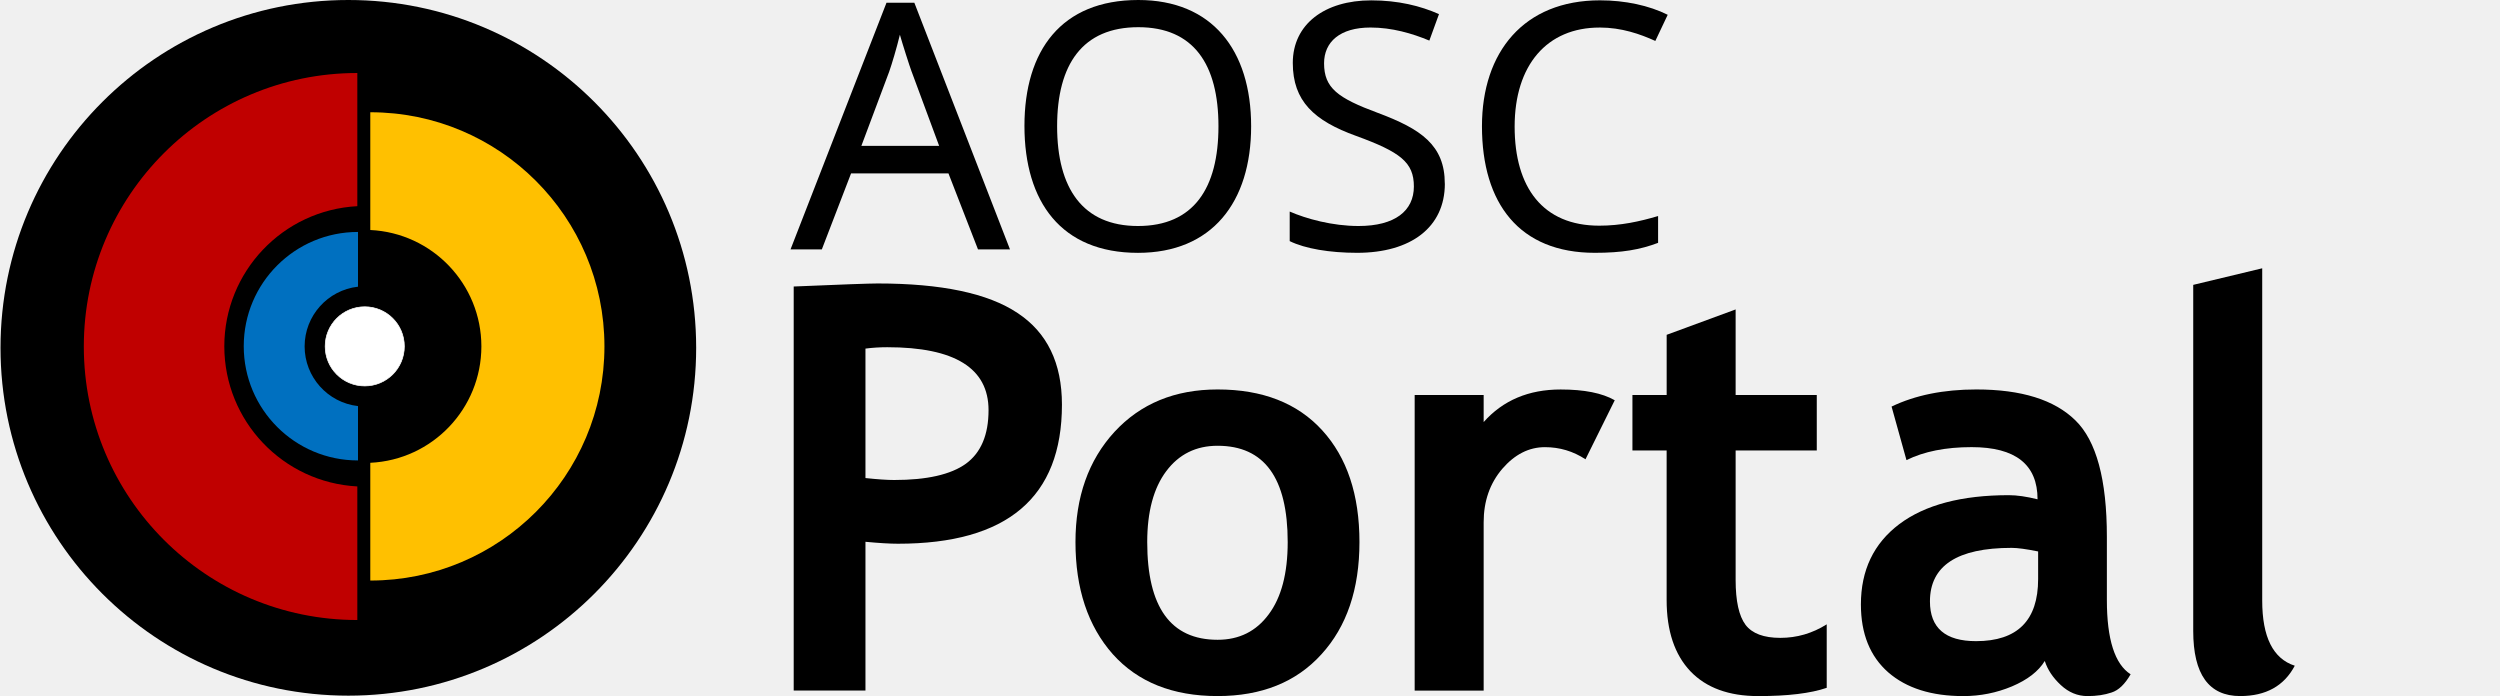
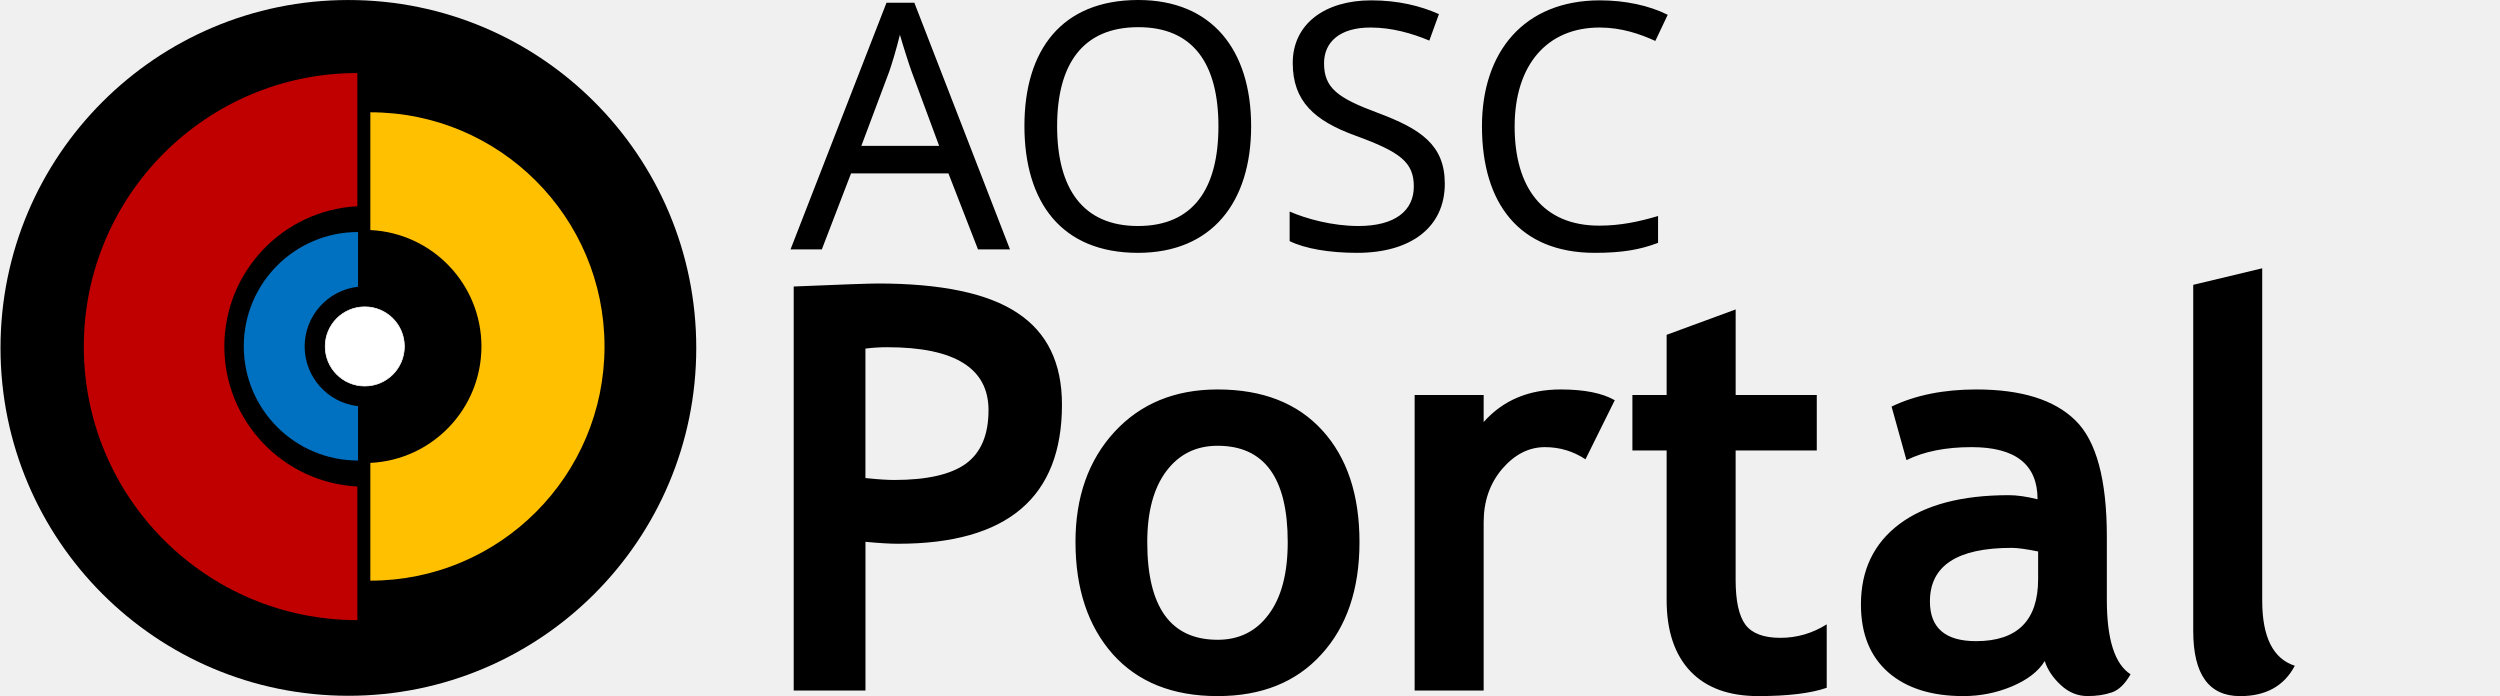
- <svg xmlns="http://www.w3.org/2000/svg" width="345" height="96" viewBox="0 0 91.281 25.4" version="1.1" id="svg645">
-   <defs id="defs642" />
-   <g id="layer1">
-     <g id="g1245" transform="matrix(0.0267261,0,0,0.0267261,-0.68651,-2.062488)">
-       <circle style="color:#000000;display:inline;overflow:visible;visibility:visible;opacity:1;fill:#000000;fill-opacity:1;fill-rule:nonzero;stroke:none;stroke-width:2.299;stroke-linejoin:miter;stroke-miterlimit:4;stroke-dasharray:none;stroke-dashoffset:0;stroke-opacity:1;marker:none;enable-background:accumulate" id="path8317" cx="501.58" cy="552.362" r="475.191" />
-       <circle r="54.066" cy="550.362" cx="524" id="circle8306" style="color:#000000;display:inline;overflow:visible;visibility:visible;opacity:1;fill:#ffffff;fill-opacity:1;fill-rule:nonzero;stroke:#ffffff;stroke-width:0.964;stroke-linejoin:miter;stroke-miterlimit:4;stroke-dasharray:none;stroke-dashoffset:0;stroke-opacity:1;marker:none;enable-background:accumulate" />
-       <path style="color:#000000;display:inline;overflow:visible;visibility:visible;opacity:1;fill:#c00000;fill-opacity:1;fill-rule:nonzero;stroke:none;stroke-width:4.751;stroke-linejoin:miter;stroke-miterlimit:4;stroke-dasharray:none;stroke-dashoffset:0;stroke-opacity:1;marker:none;enable-background:accumulate" d="M 513.842,176.915 A 373.653,373.653 0 0 0 140.189,550.567 373.653,373.653 0 0 0 513.842,924.22 V 741.725 A 191.872,191.872 0 0 1 332.129,550.362 191.872,191.872 0 0 1 513.842,358.85 Z" id="circle8373" />
-       <path style="color:#000000;display:inline;overflow:visible;visibility:visible;opacity:1;fill:#0070c0;fill-opacity:1;fill-rule:nonzero;stroke:none;stroke-width:4.751;stroke-linejoin:miter;stroke-miterlimit:4;stroke-dasharray:none;stroke-dashoffset:0;stroke-opacity:1;marker:none;enable-background:accumulate" d="M 514.768,394.052 A 156.085,156.085 0 0 0 358.684,550.138 156.085,156.085 0 0 0 514.768,706.222 v -74.271 a 82.154,82.154 0 0 1 -72.922,-81.588 82.154,82.154 0 0 1 72.922,-81.533 z" id="path8382" />
-       <path style="color:#000000;display:inline;overflow:visible;visibility:visible;opacity:1;fill:#ffc000;fill-opacity:1;fill-rule:nonzero;stroke:none;stroke-width:4.751;stroke-linejoin:miter;stroke-miterlimit:4;stroke-dasharray:none;stroke-dashoffset:0;stroke-opacity:1;marker:none;enable-background:accumulate" d="M 531.568,230.53 V 391.403 A 159.339,159.339 0 0 1 683.338,550.362 159.339,159.339 0 0 1 531.568,709.432 V 870.3 A 319.885,319.885 0 0 0 851.453,550.415 319.885,319.885 0 0 0 531.568,230.53 Z" id="path8387" />
-     </g>
-     <g aria-label="AOSC " id="text1833" style="font-size:16.149px;line-height:0.85;stroke-width:0.336">
-       <path d="m 35.709,9.106 h 1.168 L 33.385,0.1 H 32.368 L 28.864,9.106 h 1.143 l 1.068,-2.776 h 3.555 z M 33.285,2.612 34.29,5.325 h -2.839 l 1.017,-2.713 c 0.1,-0.289 0.264,-0.829 0.389,-1.344 0.088,0.314 0.352,1.143 0.427,1.344 z" style="font-size:12.56px" id="path1167" />
-       <path d="m 45.682,4.61 c 0,-2.788 -1.432,-4.61 -4.12,-4.61 -2.813,0 -4.157,1.846 -4.157,4.597 0,2.776 1.344,4.635 4.145,4.635 2.7,0 4.132,-1.846 4.132,-4.622 z m -7.084,0 c 0,-2.261 0.929,-3.617 2.964,-3.617 2.022,0 2.927,1.357 2.927,3.617 0,2.261 -0.904,3.642 -2.939,3.642 -2.022,0 -2.952,-1.382 -2.952,-3.642 z" style="font-size:12.56px" id="path1169" />
-       <path d="m 52.753,6.707 c 0,-1.407 -0.867,-1.997 -2.449,-2.587 -1.457,-0.54 -1.959,-0.904 -1.959,-1.809 0,-0.779 0.578,-1.306 1.696,-1.306 0.779,0 1.52,0.214 2.148,0.477 l 0.352,-0.967 c -0.678,-0.301 -1.495,-0.502 -2.474,-0.502 -1.696,0 -2.864,0.867 -2.864,2.286 0,1.394 0.779,2.11 2.311,2.663 1.62,0.59 2.11,0.967 2.11,1.846 0,0.892 -0.691,1.444 -2.022,1.444 -0.955,0 -1.909,-0.264 -2.512,-0.528 v 1.08 c 0.565,0.276 1.457,0.427 2.462,0.427 1.959,0 3.203,-0.929 3.203,-2.525 z" style="font-size:12.56px" id="path1171" />
-       <path d="m 58.405,1.005 c 0.804,0 1.482,0.239 2.035,0.49 l 0.452,-0.955 c -0.678,-0.339 -1.557,-0.528 -2.474,-0.528 -2.776,0 -4.308,1.884 -4.308,4.597 0,2.826 1.369,4.622 4.12,4.622 0.992,0 1.645,-0.113 2.311,-0.364 V 7.888 c -0.678,0.201 -1.369,0.352 -2.148,0.352 -2.06,0 -3.09,-1.394 -3.09,-3.617 0,-2.248 1.181,-3.617 3.102,-3.617 z" style="font-size:12.56px" id="path1173" />
-     </g>
-     <g aria-label="Portal" id="text1092" style="font-size:20.637px;line-height:1.25;stroke-width:0.265">
-       <path d="m 31.6,19.783 v 5.431 H 28.98 V 10.461 q 2.62,-0.111 3.063,-0.111 3.497,0 5.109,1.078 1.622,1.068 1.622,3.346 0,5.079 -5.986,5.079 -0.443,0 -1.189,-0.071 z m 0,-7.054 v 4.726 q 0.665,0.071 1.048,0.071 1.794,0 2.62,-0.595 0.826,-0.605 0.826,-1.955 0,-2.298 -3.698,-2.298 -0.413,0 -0.796,0.05 z" style="font-weight:bold;font-family:'Trebuchet MS';-inkscape-font-specification:'Trebuchet MS Bold'" id="path1154" />
-       <path d="m 39.268,19.793 q 0,-2.469 1.421,-4.021 1.431,-1.552 3.769,-1.552 2.459,0 3.819,1.491 1.36,1.491 1.36,4.081 0,2.58 -1.391,4.101 -1.381,1.522 -3.789,1.522 -2.459,0 -3.829,-1.532 -1.36,-1.542 -1.36,-4.091 z m 2.62,0 q 0,3.567 2.57,3.567 1.179,0 1.864,-0.927 0.695,-0.927 0.695,-2.64 0,-3.517 -2.56,-3.517 -1.179,0 -1.874,0.927 -0.695,0.927 -0.695,2.59 z" style="font-weight:bold;font-family:'Trebuchet MS';-inkscape-font-specification:'Trebuchet MS Bold'" id="path1156" />
-       <path d="m 57.89,16.77 q -0.675,-0.443 -1.481,-0.443 -0.877,0 -1.562,0.796 -0.675,0.796 -0.675,1.945 v 6.147 H 51.653 V 14.422 h 2.519 v 0.988 q 1.058,-1.189 2.811,-1.189 1.29,0 1.975,0.393 z" style="font-weight:bold;font-family:'Trebuchet MS';-inkscape-font-specification:'Trebuchet MS Bold'" id="path1158" />
-       <path d="M 60.853,16.447 H 59.604 V 14.422 h 1.25 V 12.225 L 63.372,11.298 V 14.422 h 2.963 v 2.025 h -2.963 v 4.726 q 0,1.159 0.363,1.643 0.363,0.474 1.27,0.474 0.907,0 1.693,-0.494 v 2.318 q -0.877,0.302 -2.499,0.302 -1.612,0 -2.479,-0.907 -0.867,-0.917 -0.867,-2.6 z" style="font-weight:bold;font-family:'Trebuchet MS';-inkscape-font-specification:'Trebuchet MS Bold'" id="path1160" />
-       <path d="m 74.658,24.136 q -0.343,0.564 -1.199,0.927 -0.846,0.353 -1.774,0.353 -1.743,0 -2.741,-0.867 -0.998,-0.877 -0.998,-2.479 0,-1.874 1.401,-2.932 1.411,-1.058 4.001,-1.058 0.443,0 1.048,0.151 0,-1.905 -2.408,-1.905 -1.421,0 -2.378,0.474 L 69.066,14.845 q 1.3,-0.625 3.094,-0.625 2.469,0 3.618,1.129 1.149,1.119 1.149,4.252 v 2.308 q 0,2.156 0.867,2.711 -0.312,0.544 -0.695,0.665 -0.383,0.131 -0.877,0.131 -0.544,0 -0.977,-0.403 -0.433,-0.403 -0.584,-0.877 z M 74.417,20.135 q -0.645,-0.131 -0.967,-0.131 -2.983,0 -2.983,1.955 0,1.451 1.683,1.451 2.267,0 2.267,-2.267 z" style="font-weight:bold;font-family:'Trebuchet MS';-inkscape-font-specification:'Trebuchet MS Bold'" id="path1162" />
-       <path d="M 80.08,10.401 82.599,9.796 V 21.929 q 0,1.995 1.189,2.378 -0.584,1.108 -1.995,1.108 -1.713,0 -1.713,-2.378 z" style="font-weight:bold;font-family:'Trebuchet MS';-inkscape-font-specification:'Trebuchet MS Bold'" id="path1164" />
-     </g>
+ <svg xmlns="http://www.w3.org/2000/svg" width="345" height="96" viewBox="0 0 91.281 25.4">
+   <g transform="matrix(.02673 0 0 .02673 -.687 -2.062)">
+     <circle cx="501.58" cy="552.362" r="475.191" style="color:#000;display:inline;overflow:visible;visibility:visible;opacity:1;fill:#000;fill-opacity:1;fill-rule:nonzero;stroke:none;stroke-width:2.299;stroke-linejoin:miter;stroke-miterlimit:4;stroke-dasharray:none;stroke-dashoffset:0;stroke-opacity:1;marker:none" />
+     <circle cx="524" cy="550.362" r="54.066" style="color:#000;display:inline;overflow:visible;visibility:visible;opacity:1;fill:#fff;fill-opacity:1;fill-rule:nonzero;stroke:#fff;stroke-width:.964;stroke-linejoin:miter;stroke-miterlimit:4;stroke-dasharray:none;stroke-dashoffset:0;stroke-opacity:1;marker:none" />
+     <path d="M513.842 176.915a373.653 373.653 0 0 0-373.653 373.652A373.653 373.653 0 0 0 513.842 924.22V741.725a191.87 191.87 0 0 1-181.713-191.363A191.87 191.87 0 0 1 513.842 358.85Z" style="color:#000;display:inline;overflow:visible;visibility:visible;opacity:1;fill:#c00000;fill-opacity:1;fill-rule:nonzero;stroke:none;stroke-width:4.751;stroke-linejoin:miter;stroke-miterlimit:4;stroke-dasharray:none;stroke-dashoffset:0;stroke-opacity:1;marker:none" />
+     <path d="M514.768 394.052a156.086 156.086 0 0 0-156.084 156.086 156.086 156.086 0 0 0 156.084 156.084V631.95a82.154 82.154 0 0 1-72.922-81.588 82.154 82.154 0 0 1 72.922-81.533z" style="color:#000;display:inline;overflow:visible;visibility:visible;opacity:1;fill:#0070c0;fill-opacity:1;fill-rule:nonzero;stroke:none;stroke-width:4.751;stroke-linejoin:miter;stroke-miterlimit:4;stroke-dasharray:none;stroke-dashoffset:0;stroke-opacity:1;marker:none" />
+     <path d="M531.568 230.53v160.873a159.34 159.34 0 0 1 151.77 158.96 159.34 159.34 0 0 1-151.77 159.07V870.3a319.885 319.885 0 0 0 319.885-319.885A319.885 319.885 0 0 0 531.568 230.53" style="color:#000;display:inline;overflow:visible;visibility:visible;opacity:1;fill:#ffc000;fill-opacity:1;fill-rule:nonzero;stroke:none;stroke-width:4.751;stroke-linejoin:miter;stroke-miterlimit:4;stroke-dasharray:none;stroke-dashoffset:0;stroke-opacity:1;marker:none" />
+   </g>
+   <g aria-label="AOSC" style="font-size:16.149px;line-height:.85;stroke-width:.336">
+     <path d="M35.709 9.106h1.168L33.385.1h-1.017l-3.504 9.006h1.143l1.067-2.776h3.555zm-2.424-6.494 1.005 2.713h-2.84l1.018-2.713c.1-.288.264-.828.39-1.343.088.314.351 1.143.427 1.343M45.682 4.61c0-2.789-1.432-4.61-4.12-4.61-2.814 0-4.158 1.846-4.158 4.597 0 2.776 1.344 4.635 4.145 4.635 2.7 0 4.133-1.847 4.133-4.622m-7.084 0c0-2.261.93-3.618 2.964-3.618 2.022 0 2.926 1.357 2.926 3.618 0 2.26-.904 3.642-2.939 3.642-2.022 0-2.951-1.382-2.951-3.642M52.753 6.707c0-1.407-.867-1.997-2.45-2.587-1.456-.54-1.959-.905-1.959-1.809 0-.779.578-1.306 1.696-1.306.779 0 1.52.213 2.148.477l.351-.967c-.678-.302-1.494-.502-2.474-.502-1.695 0-2.864.866-2.864 2.285 0 1.395.78 2.11 2.311 2.663 1.62.59 2.11.967 2.11 1.847 0 .891-.69 1.444-2.022 1.444-.954 0-1.909-.264-2.512-.528v1.08c.566.277 1.457.428 2.462.428 1.96 0 3.203-.93 3.203-2.525M58.405 1.005c.804 0 1.482.238 2.035.49l.452-.955C60.214.2 59.335.013 58.418.013c-2.776 0-4.308 1.884-4.308 4.597 0 2.826 1.369 4.622 4.12 4.622.992 0 1.645-.113 2.31-.365v-.98c-.678.202-1.369.352-2.147.352-2.06 0-3.09-1.394-3.09-3.617 0-2.248 1.18-3.617 3.102-3.617" style="font-size:12.56px" />
+   </g>
+   <g aria-label="Portal" style="font-size:20.637px;line-height:1.25;stroke-width:.265">
+     <path d="M31.6 19.783v5.431h-2.62V10.461q2.62-.11 3.063-.11 3.497 0 5.11 1.078 1.622 1.068 1.622 3.345 0 5.08-5.986 5.08-.444 0-1.19-.071m0-7.054v4.726q.665.07 1.048.07 1.793 0 2.62-.594.826-.605.826-1.955 0-2.298-3.698-2.298-.413 0-.796.05M39.268 19.793q0-2.47 1.421-4.021 1.431-1.552 3.769-1.552 2.459 0 3.82 1.491t1.36 4.082q0 2.58-1.391 4.1-1.38 1.523-3.79 1.523-2.458 0-3.828-1.532-1.36-1.542-1.36-4.091m2.62 0q0 3.567 2.57 3.567 1.179 0 1.864-.927.695-.927.695-2.64 0-3.517-2.56-3.517-1.178 0-1.873.927t-.696 2.59M57.89 16.77q-.675-.444-1.48-.444-.878 0-1.563.796-.675.796-.675 1.945v6.147h-2.52V14.422h2.52v.987q1.058-1.189 2.812-1.189 1.29 0 1.975.393zM60.853 16.447h-1.25v-2.025h1.25v-2.197l2.52-.927v3.124h2.962v2.025h-2.963v4.726q0 1.159.363 1.643.363.473 1.27.473t1.693-.493v2.317q-.877.303-2.5.303-1.612 0-2.478-.907-.867-.917-.867-2.6zM74.658 24.136q-.342.564-1.199.927-.846.353-1.773.353-1.744 0-2.741-.867-.998-.877-.998-2.479 0-1.874 1.4-2.932 1.412-1.058 4.001-1.058.444 0 1.048.15 0-1.904-2.408-1.904-1.42 0-2.378.474l-.544-1.955q1.3-.625 3.093-.625 2.47 0 3.618 1.129 1.149 1.118 1.149 4.252v2.308q0 2.156.866 2.71-.312.545-.695.666-.383.13-.877.13-.544 0-.977-.403t-.585-.876m-.241-4q-.645-.132-.968-.132-2.983 0-2.983 1.955 0 1.451 1.683 1.451 2.268 0 2.268-2.267zM80.08 10.4l2.519-.604V21.93q0 1.995 1.19 2.378-.585 1.109-1.996 1.109-1.713 0-1.713-2.379z" style="font-weight:700;font-family:&quot;Trebuchet MS&quot;;-inkscape-font-specification:&quot;Trebuchet MS Bold&quot;" />
  </g>
</svg>
